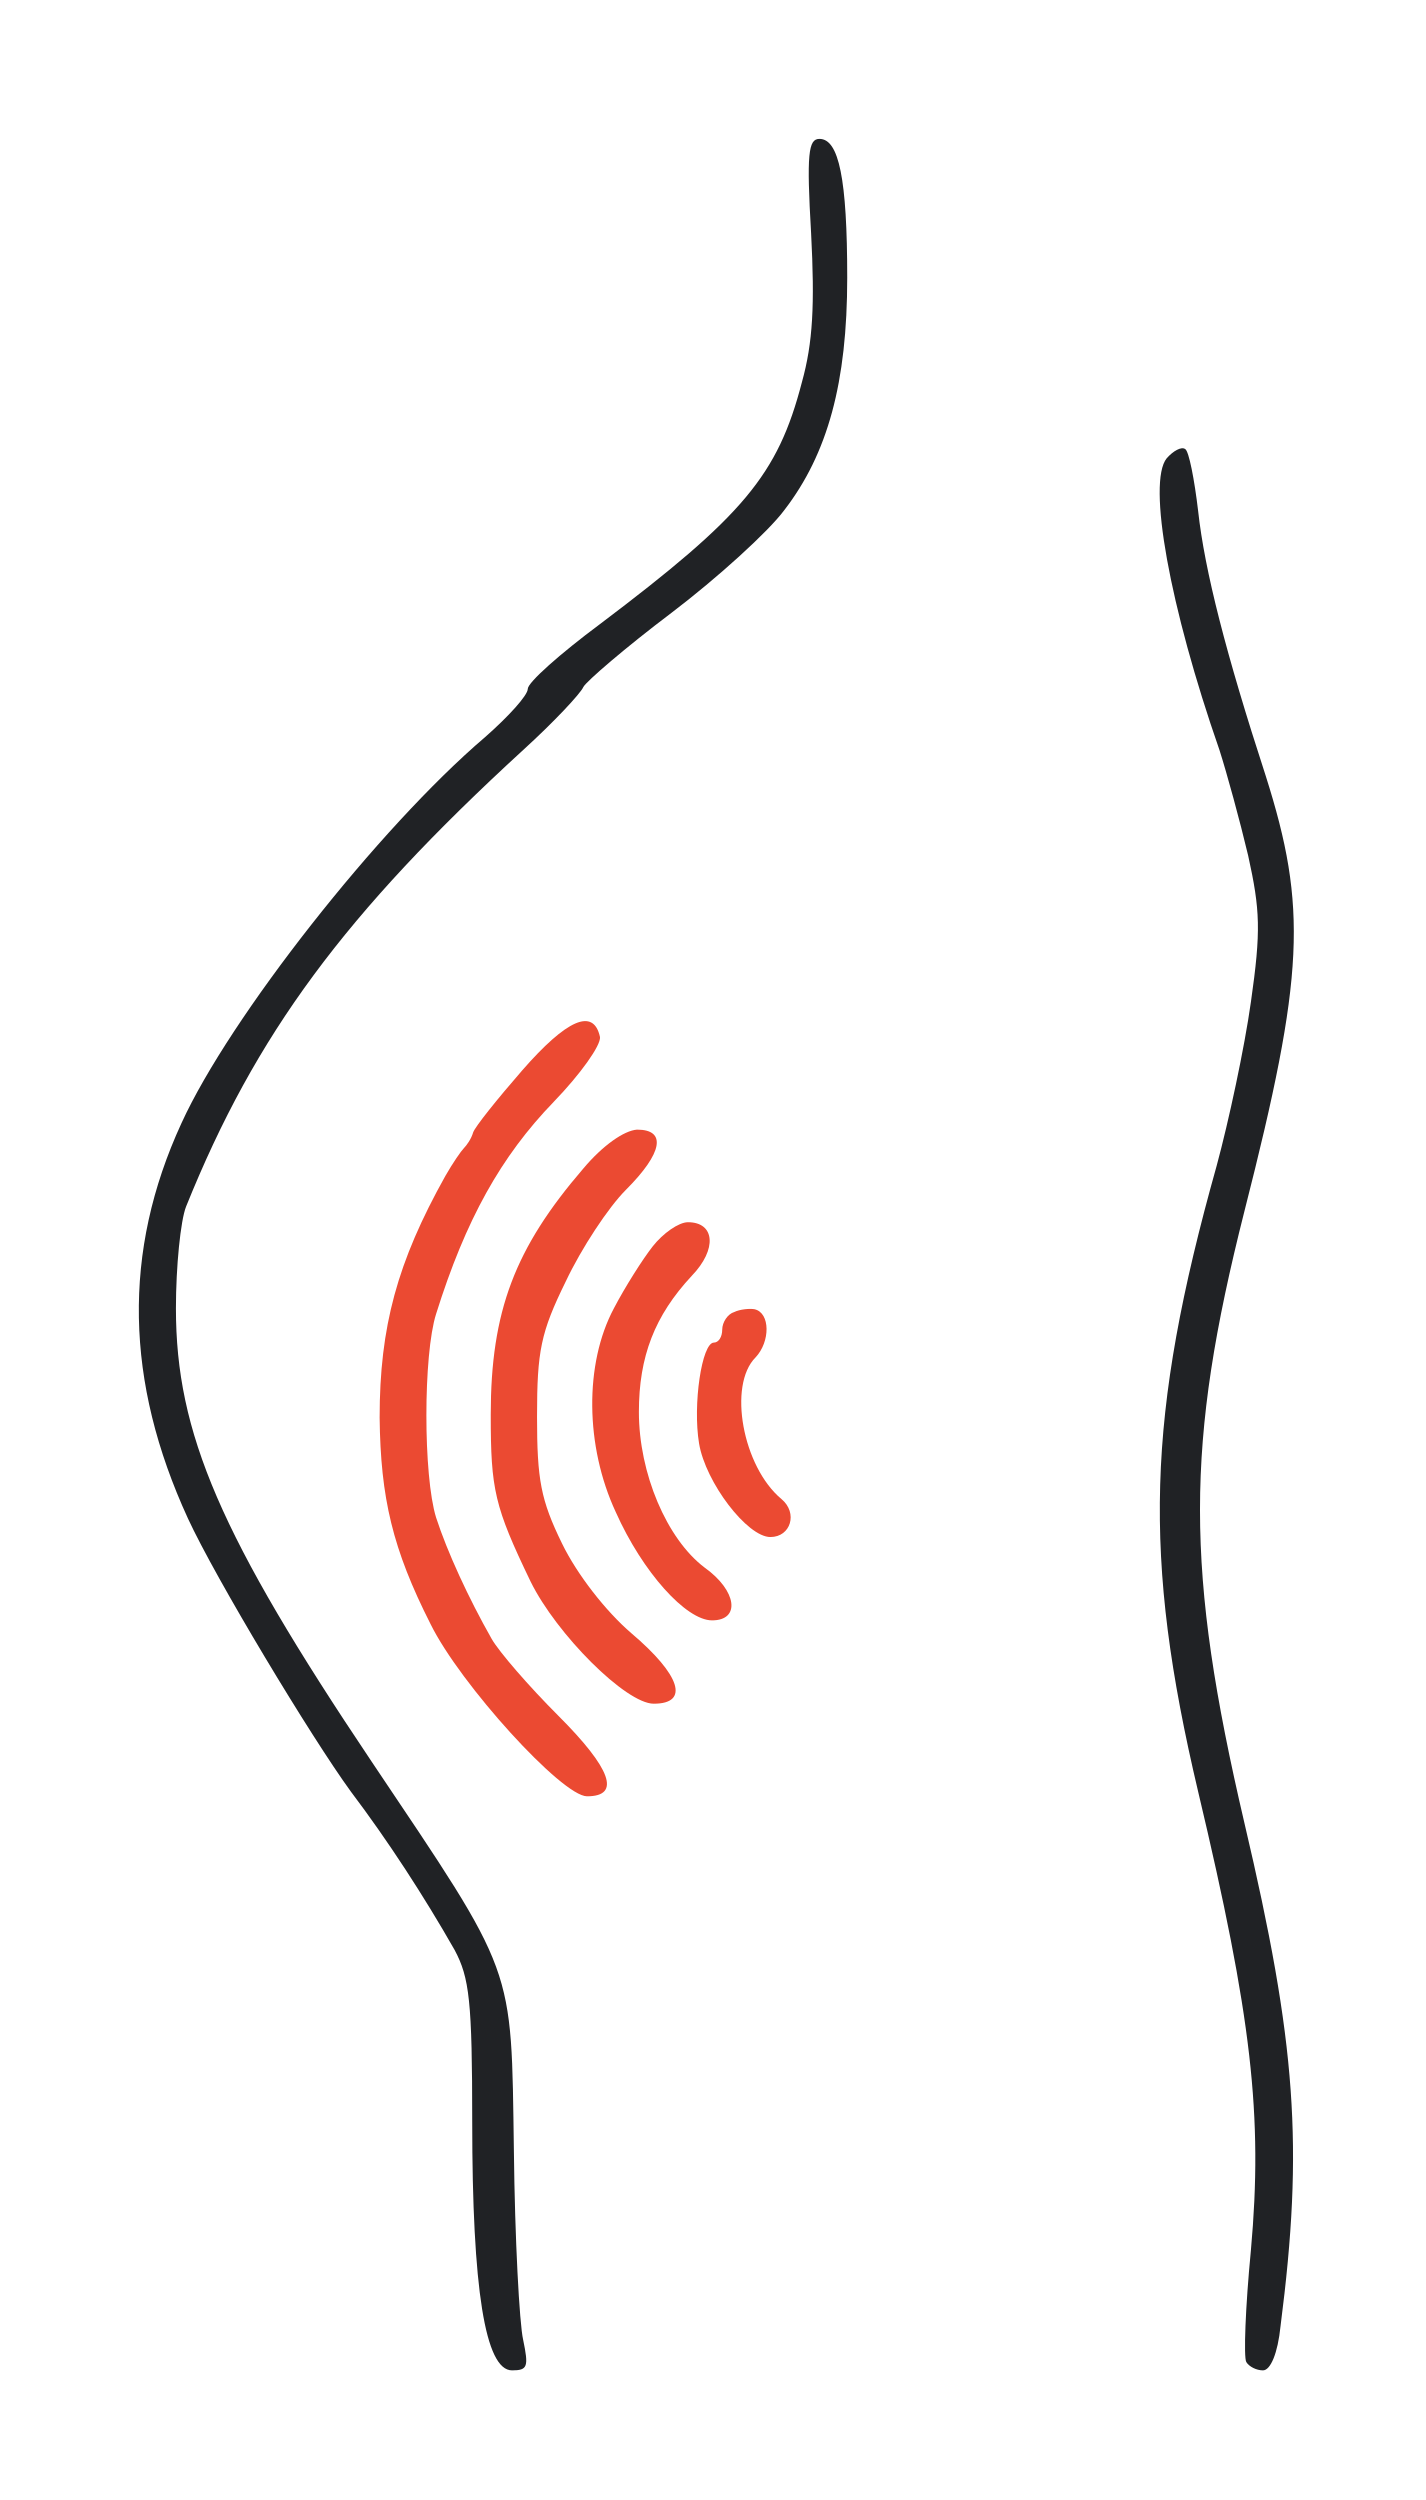
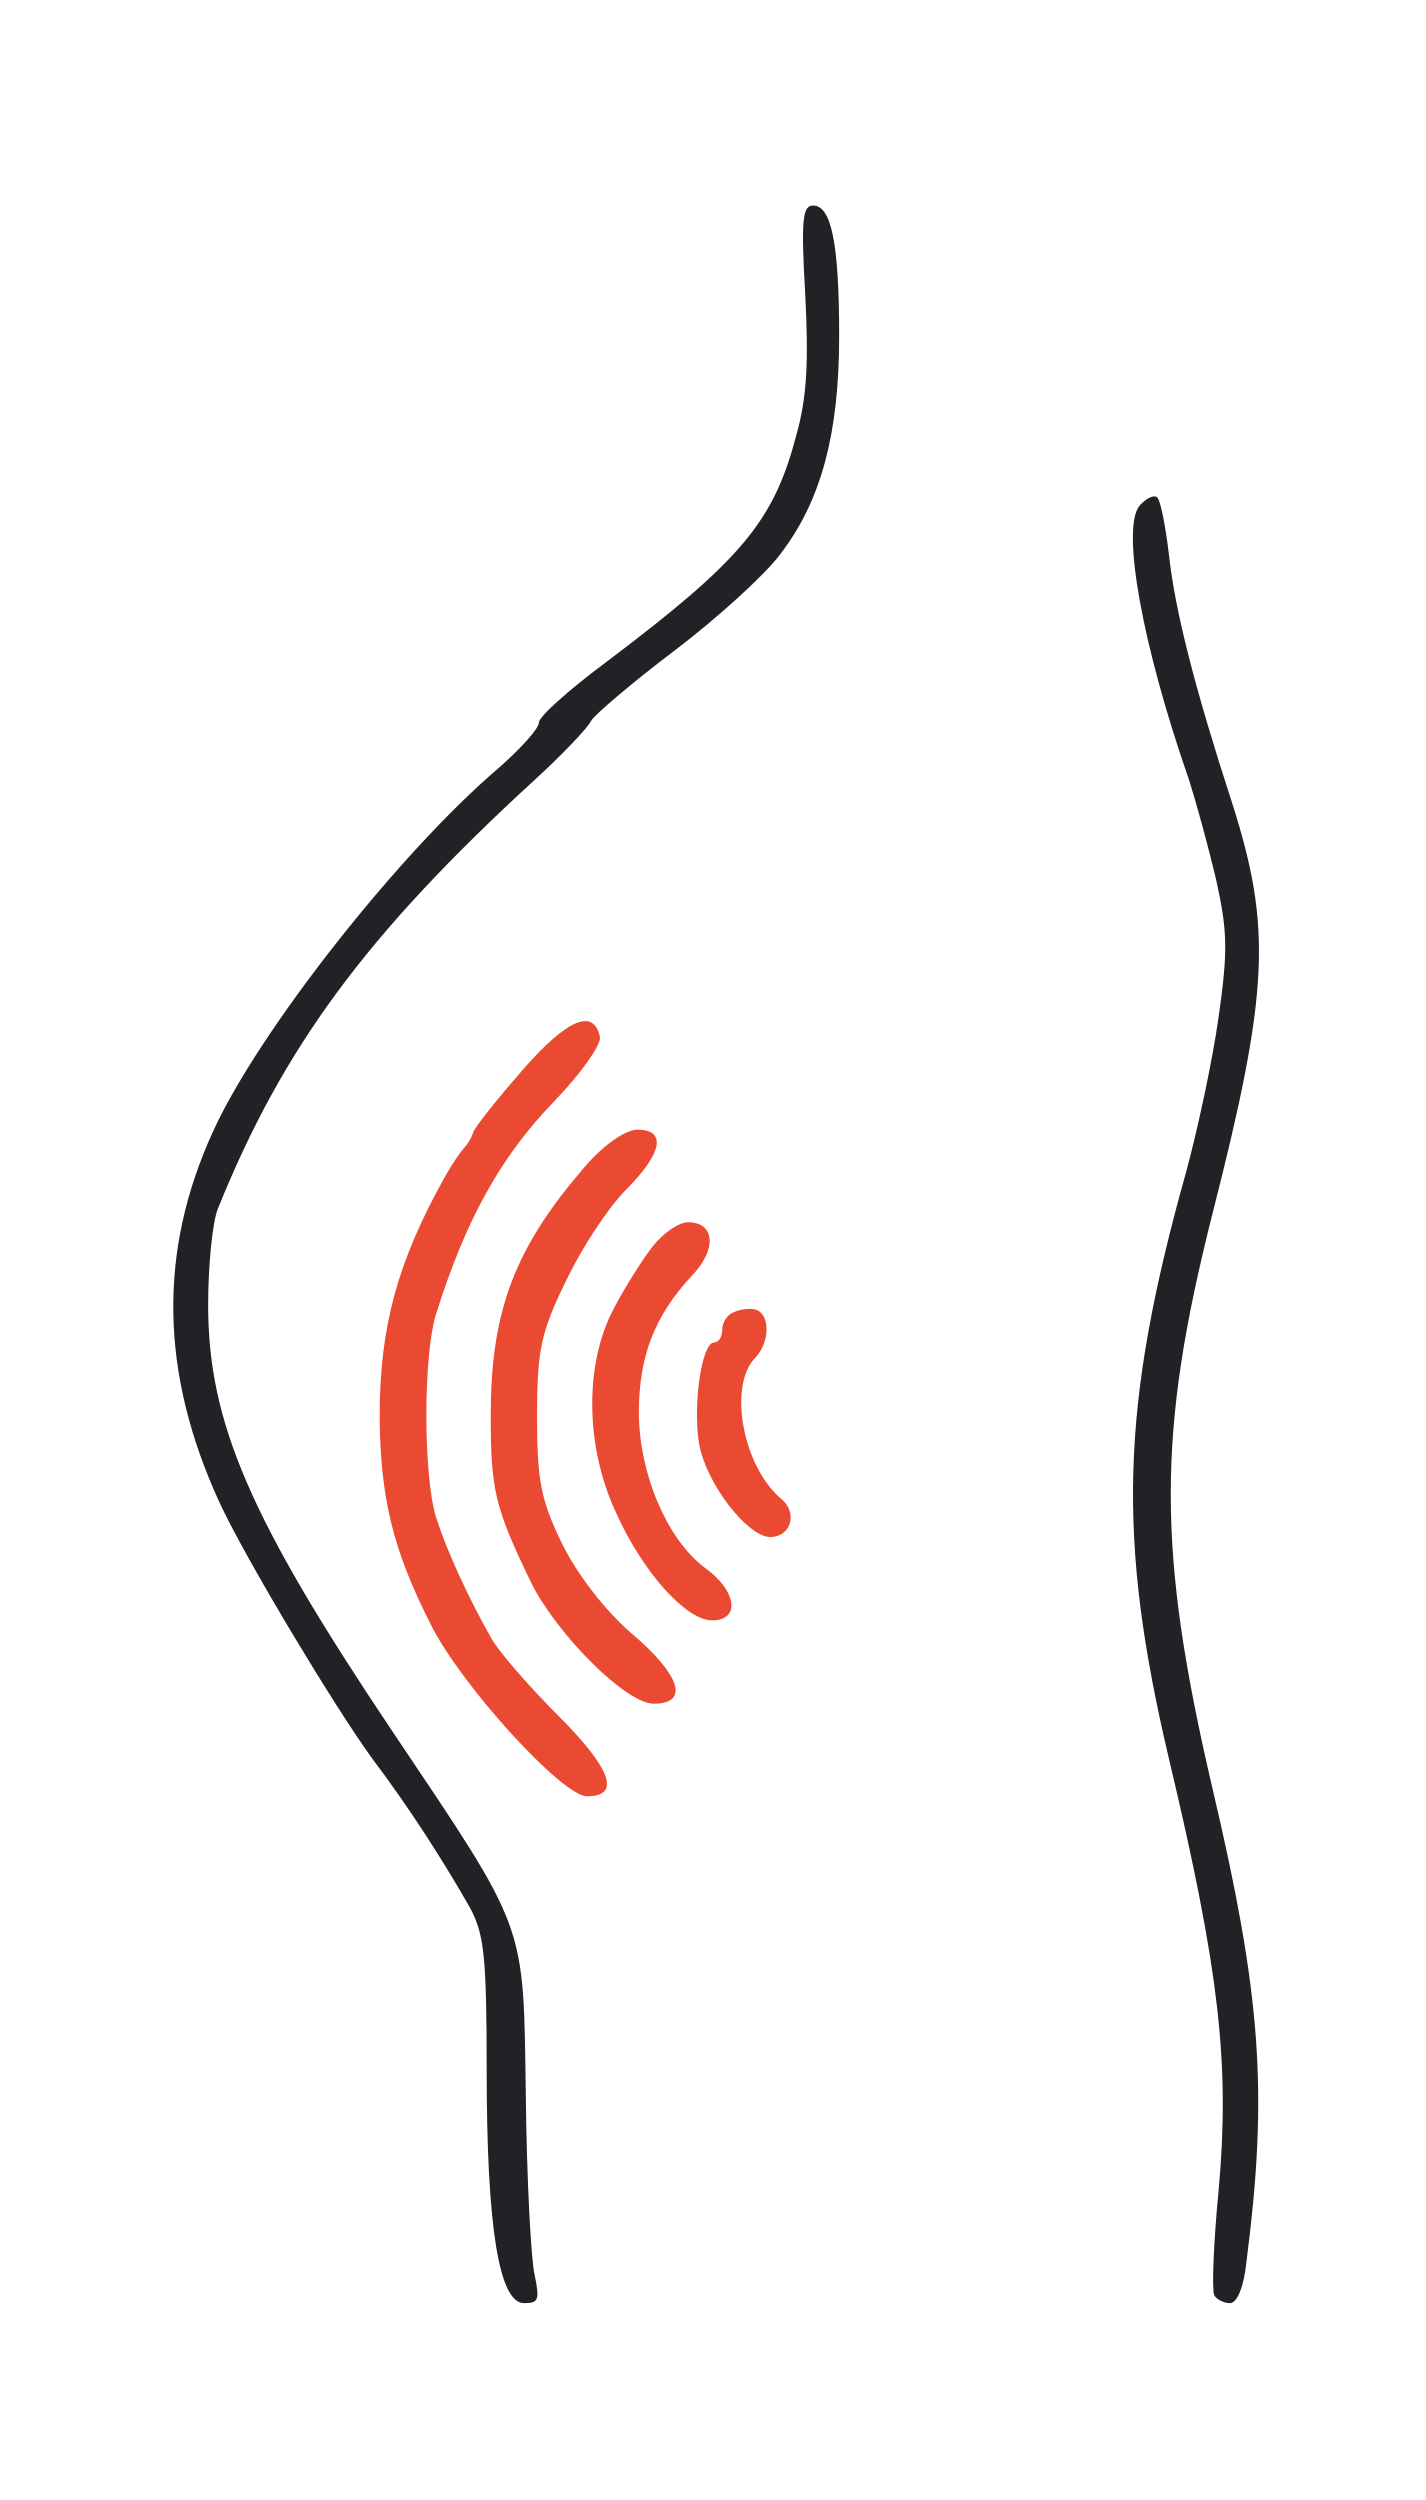
<svg xmlns="http://www.w3.org/2000/svg" viewBox="0 0 154 270" width="154" height="270">
-   <g transform="translate(0,270) scale(0.1,-0.1)" fill="#202225" stroke="none">
+   <g transform="translate(4.62,261.9) scale(0.094,-0.094)" fill="#202225" stroke="none">
    <path d="M876 2448 c4 -77 2 -118 -10 -161 -26 -100 -63 -144 -218 -261 -43 -32 -78 -63 -78 -70 0 -7 -21 -30 -46 -52 -115 -98 -276 -303 -328 -417 -64 -139 -61 -279 7 -427 30 -65 133 -236 176 -295 40 -53 79 -113 112 -171 16 -30 19 -55 19 -186 0 -180 14 -268 43 -268 17 0 18 4 12 33 -4 17 -9 110 -10 204 -3 203 3 187 -154 421 -163 243 -211 354 -211 489 0 45 5 95 11 110 75 186 171 316 364 493 33 30 62 61 65 68 3 6 46 43 95 80 50 38 105 88 122 111 47 61 68 138 68 251 0 107 -9 150 -30 150 -12 0 -14 -16 -9 -102z" />
    <path d="M1260 2205 c-21 -26 3 -160 57 -315 8 -25 22 -76 31 -114 13 -59 14 -81 3 -158 -7 -50 -24 -129 -37 -177 -76 -271 -80 -422 -20 -676 58 -244 70 -350 57 -495 -6 -62 -8 -116 -5 -121 3 -5 11 -9 18 -9 8 0 16 18 19 48 25 194 17 305 -39 543 -64 274 -64 408 0 661 65 255 68 328 23 470 -43 132 -66 222 -73 286 -4 34 -10 65 -14 67 -4 3 -13 -2 -20 -10z" />
  </g>
  <g transform="translate(0,270) scale(0.1,-0.1)" fill="#EB4A32" stroke="none">
    <path d="M564 1544 c-27 -31 -51 -61 -53 -67 -2 -7 -7 -14 -10 -17 -3 -3 -12 -16 -20 -30 -52 -93 -71 -163 -71 -261 1 -87 14 -142 55 -223 32 -65 142 -186 169 -186 37 0 26 30 -31 87 -32 32 -64 69 -72 83 -25 44 -48 94 -60 131 -14 45 -14 176 0 220 32 102 70 170 127 229 29 30 51 61 50 70 -7 32 -36 19 -84 -36z" />
    <path d="M630 1438 c-74 -86 -100 -154 -100 -266 0 -81 4 -99 43 -180 28 -57 103 -132 133 -132 39 0 29 31 -24 76 -28 24 -59 64 -75 97 -23 47 -27 69 -27 137 0 71 4 91 31 146 17 36 46 80 65 99 40 40 44 65 12 65 -14 -1 -37 -17 -58 -42z" />
    <path d="M705 1354 c-11 -14 -30 -44 -42 -67 -32 -60 -31 -149 2 -220 29 -65 76 -117 104 -117 31 0 27 32 -8 57 -41 31 -71 102 -71 168 0 60 17 104 57 147 28 29 25 58 -4 58 -10 0 -27 -12 -38 -26z" />
    <path d="M793 1283 c-7 -2 -13 -11 -13 -19 0 -8 -4 -14 -9 -14 -13 0 -23 -67 -16 -109 7 -42 52 -101 77 -101 22 0 30 26 12 41 -42 35 -58 123 -28 153 16 17 16 48 -1 52 -5 1 -16 0 -22 -3z" />
  </g>
</svg>
